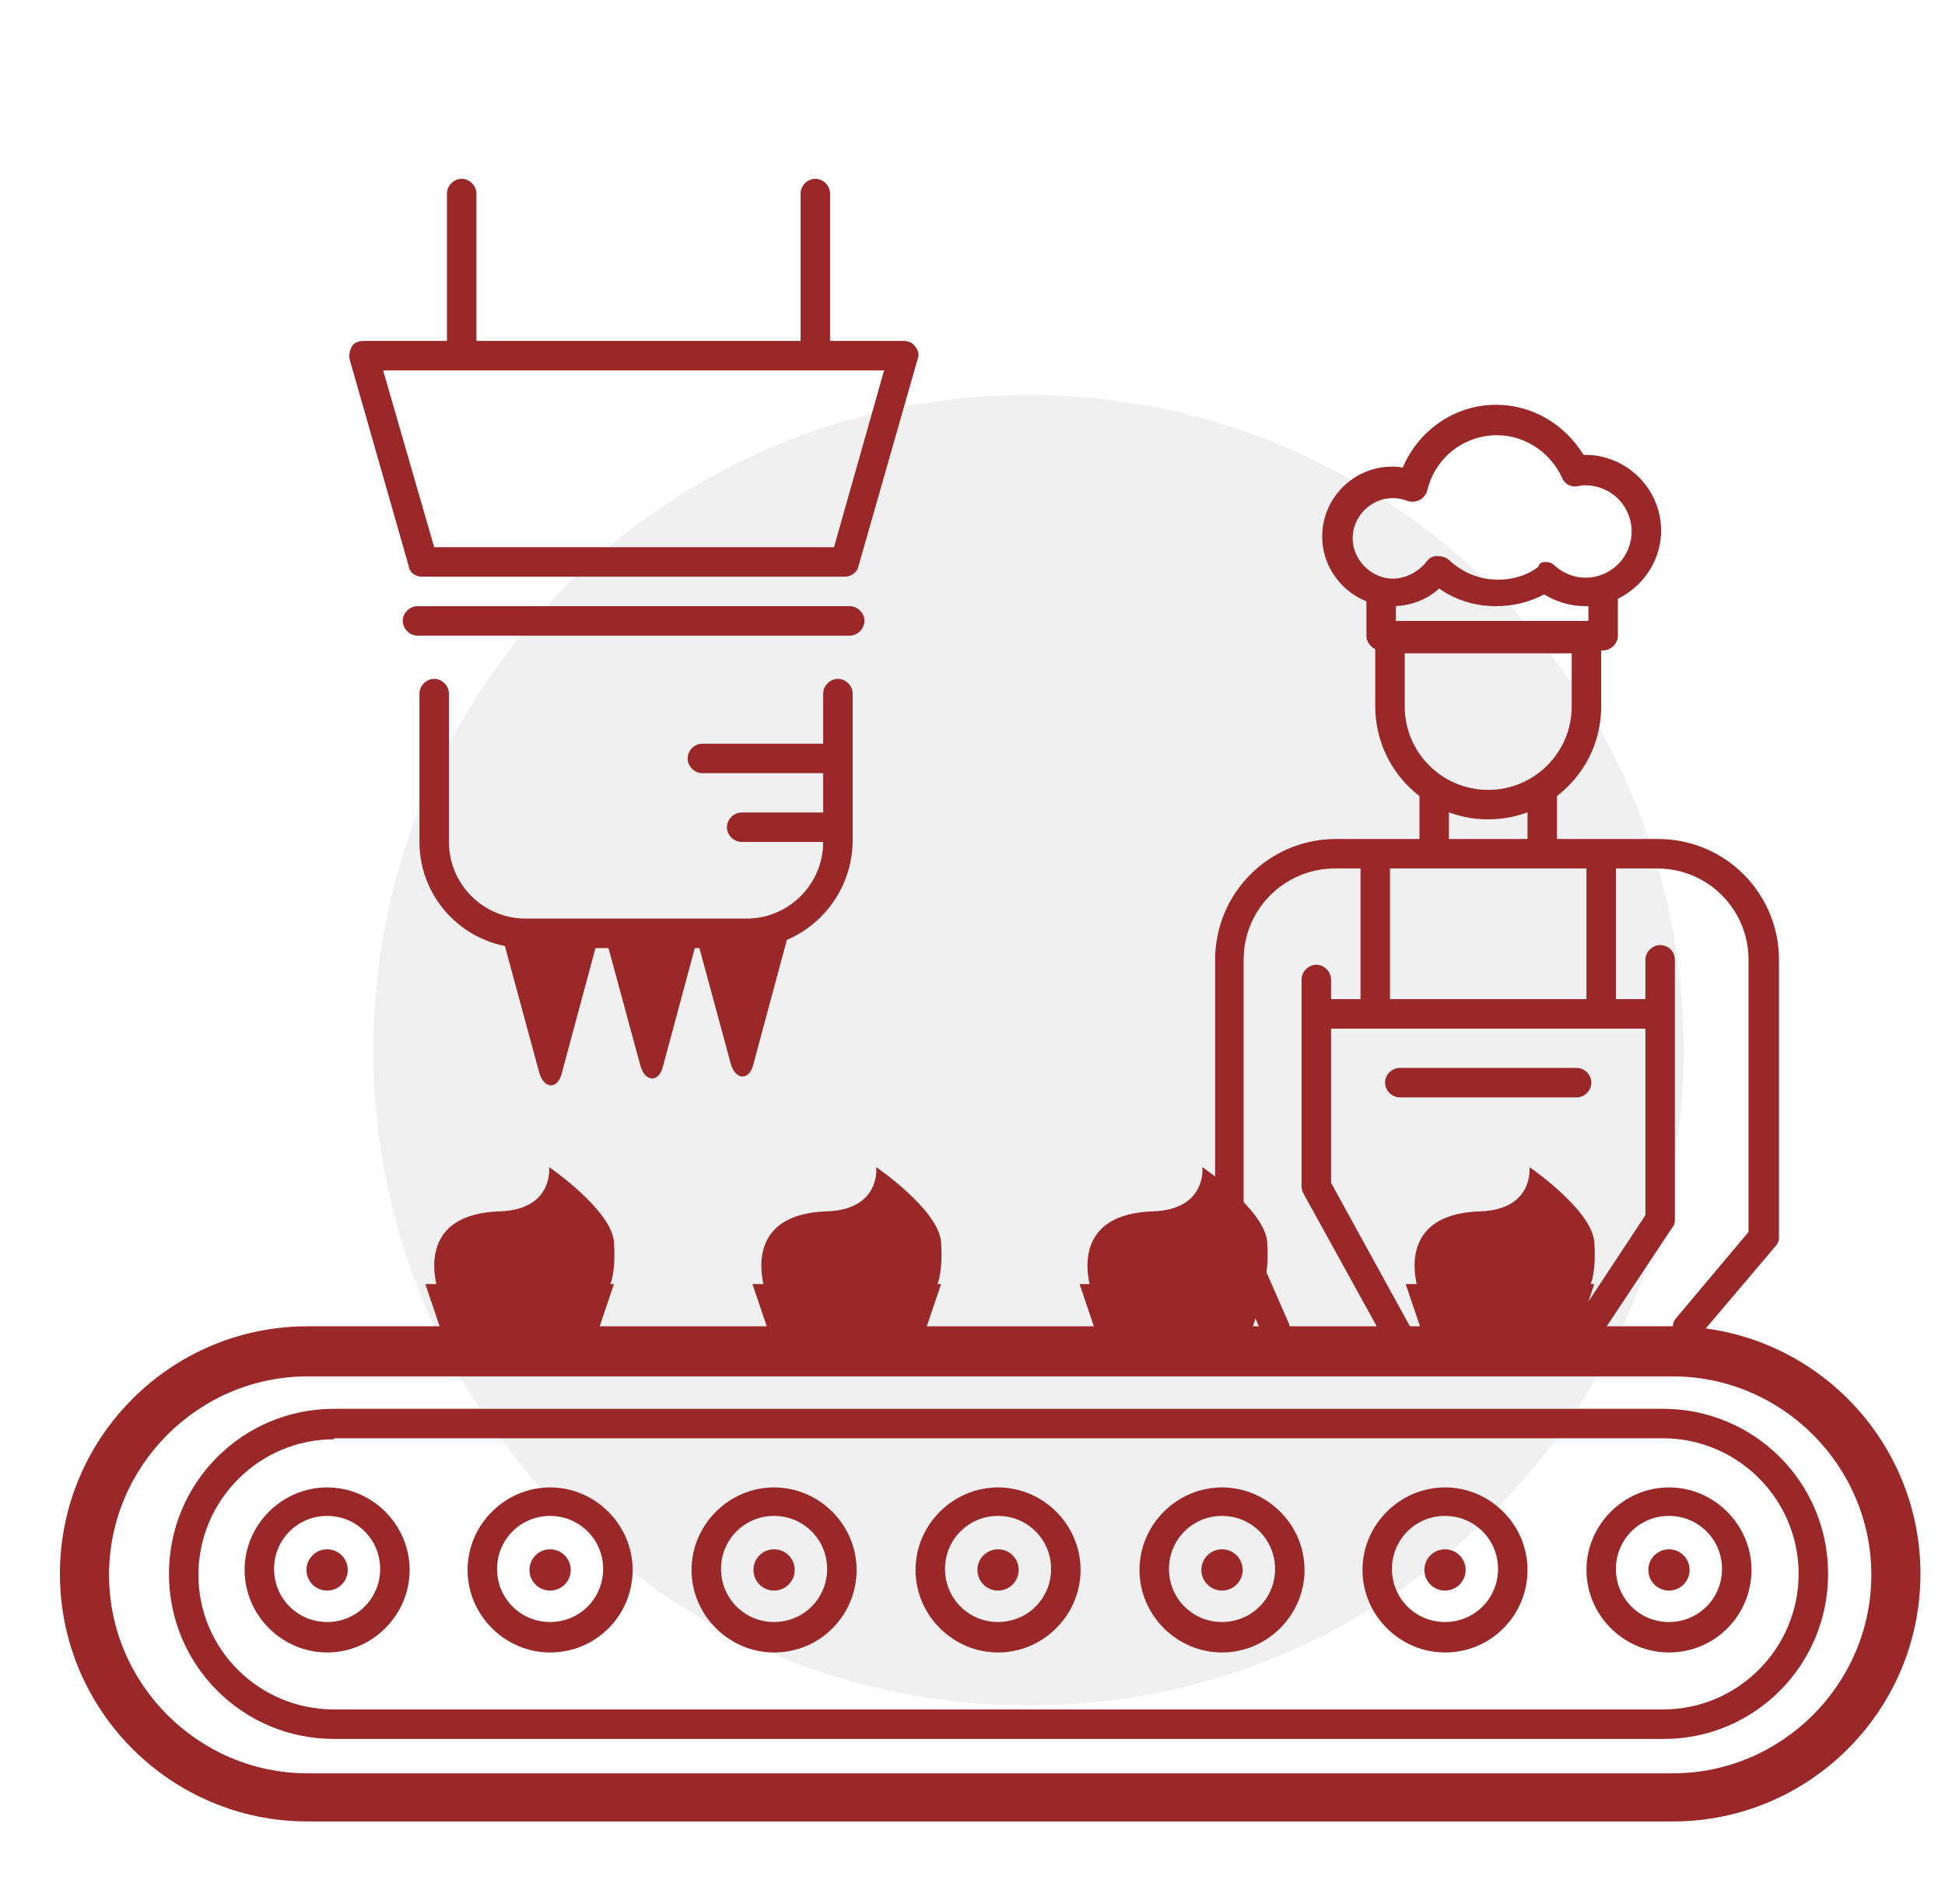
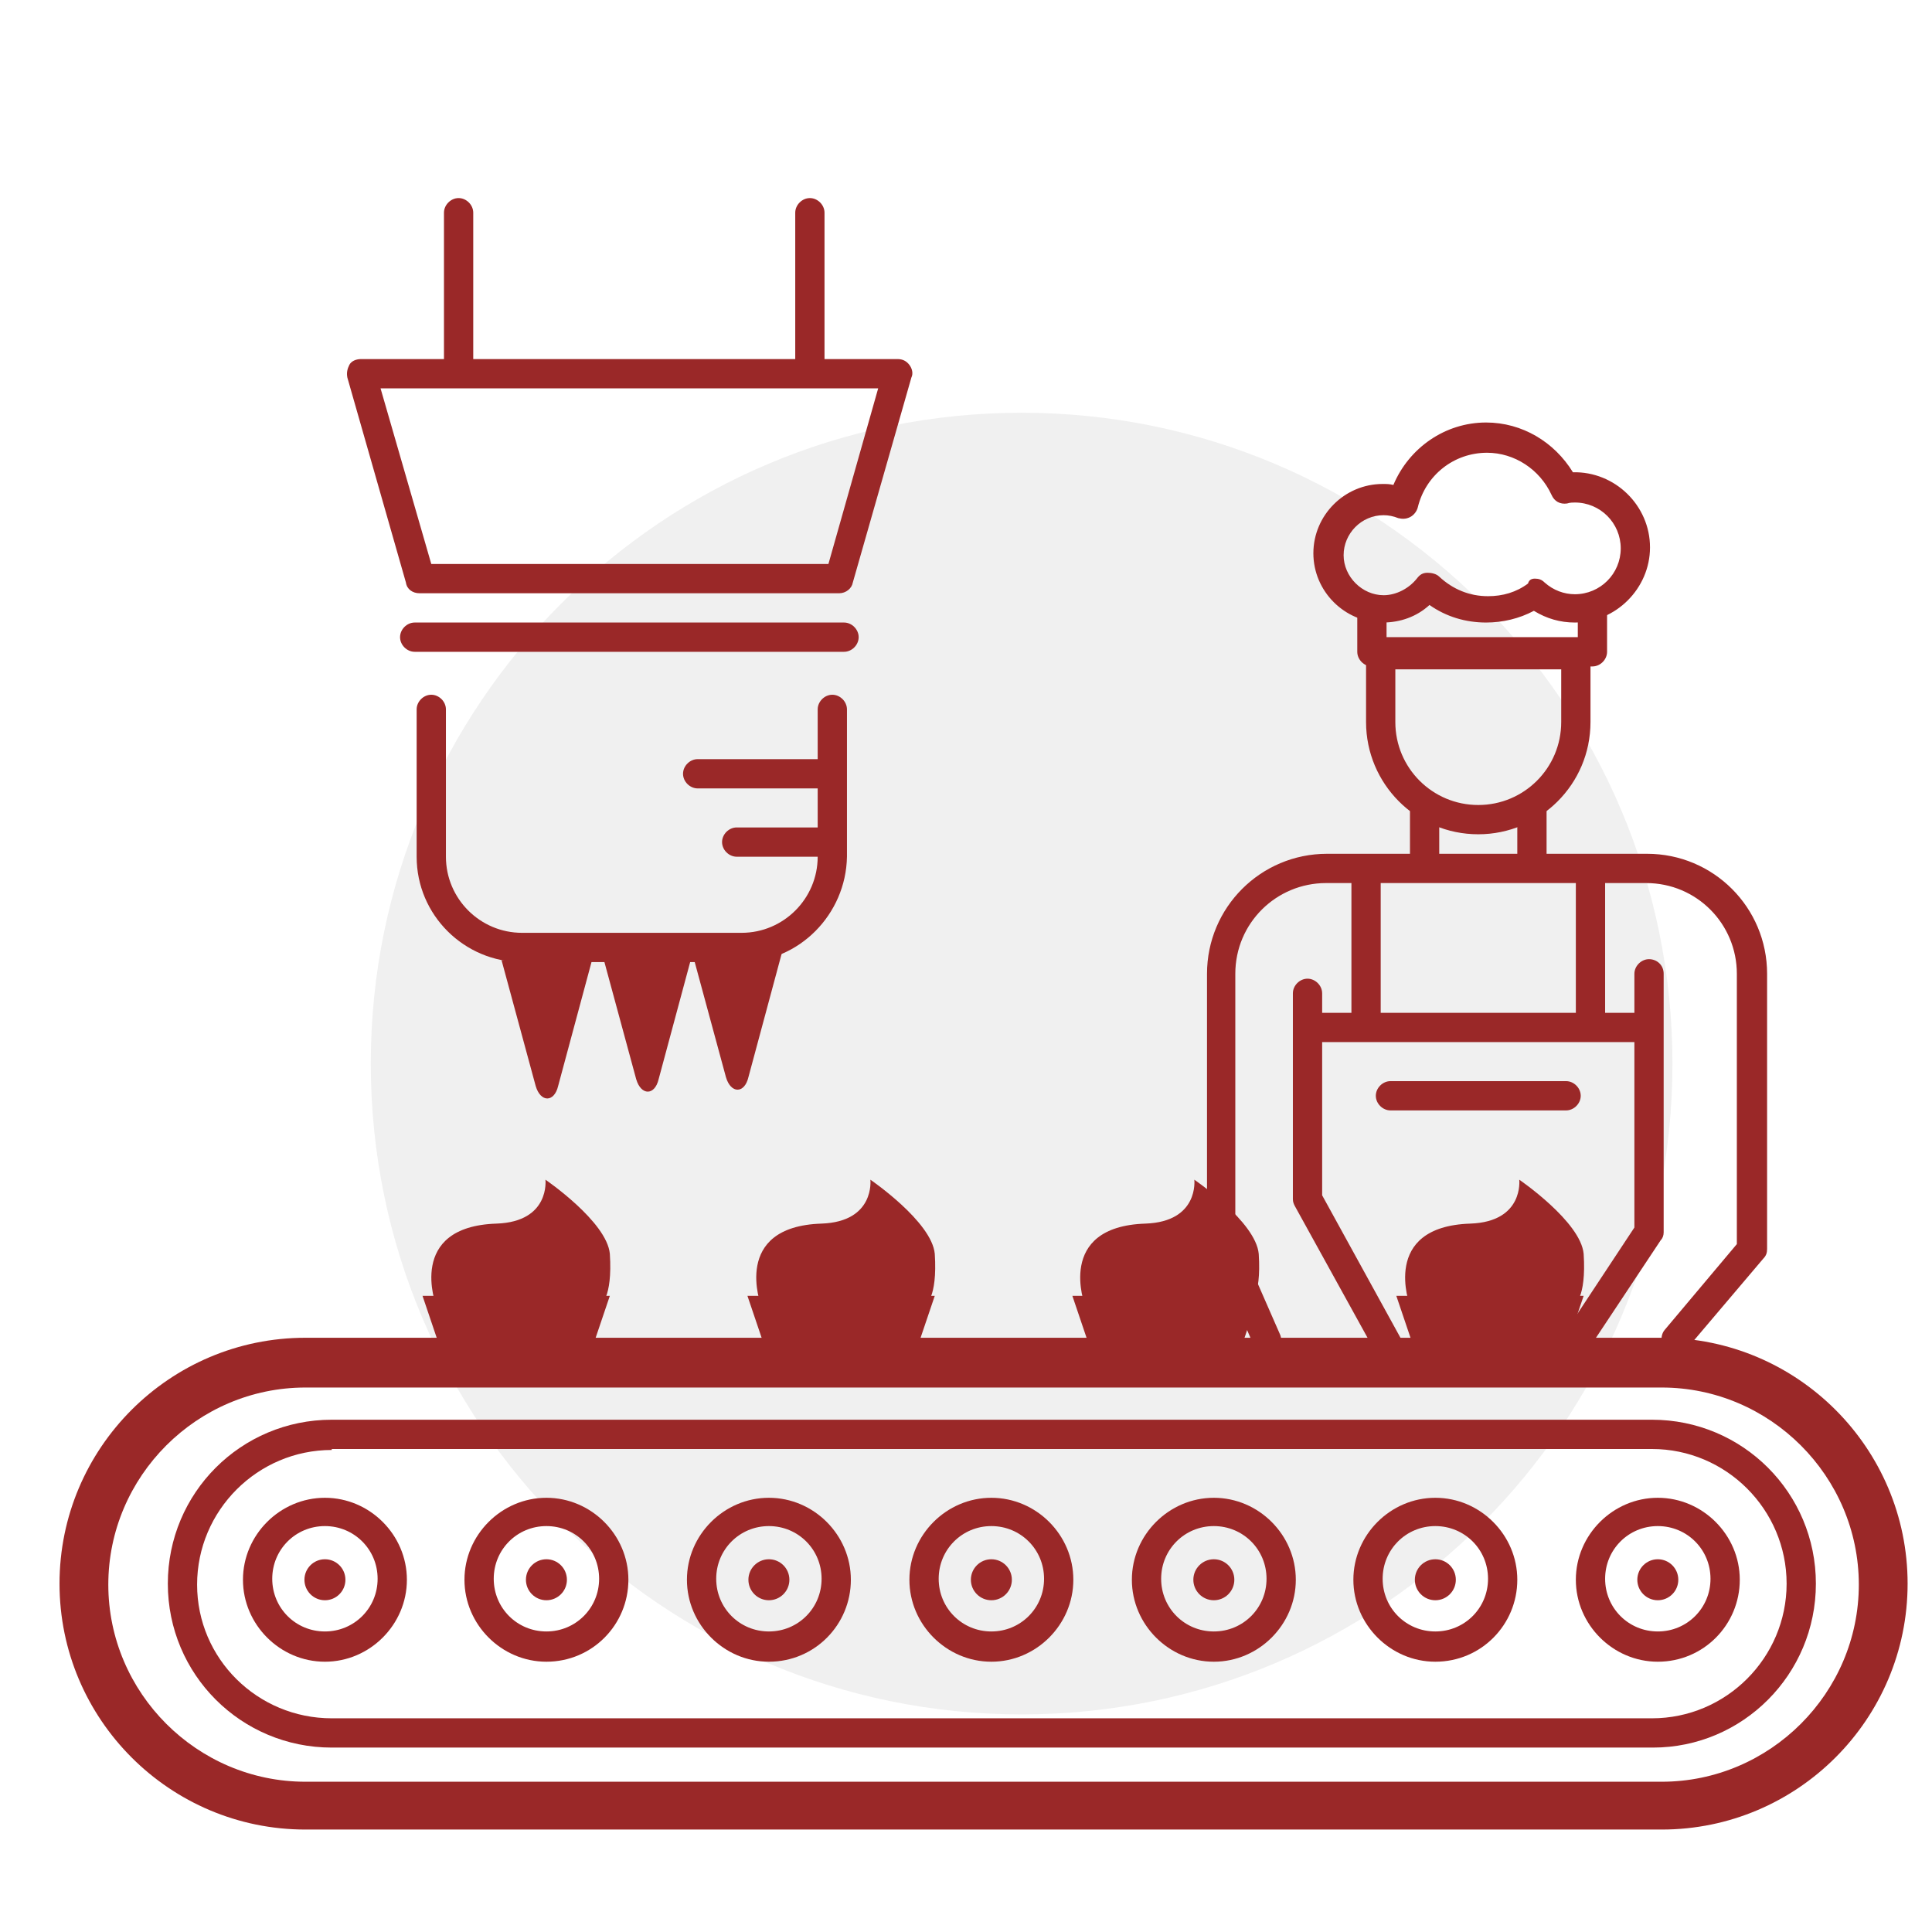
- <svg xmlns="http://www.w3.org/2000/svg" viewBox="0 0 198 193.8">
+ <svg xmlns="http://www.w3.org/2000/svg" viewBox="0 0 198 193.8" width="150" height="150">
  <style>.st1{fill:#9a2828}</style>
  <circle cx="104.7" cy="106.9" r="66.7" fill="#f0f0f0" />
  <path class="st1" d="M58.4 138.5h-11c-1 0-1.8-.5-1.8-1l-2.3-6.8h19.2l-2.3 6.8c0 .5-.8 1-1.8 1zM33.3 168.2c-4.6 0-8.4-3.8-8.4-8.4s3.8-8.4 8.4-8.4c4.6 0 8.4 3.8 8.4 8.4s-3.8 8.4-8.4 8.4zm0-13.9c-3 0-5.4 2.4-5.4 5.4s2.4 5.4 5.4 5.4c3 0 5.4-2.4 5.4-5.4s-2.4-5.4-5.4-5.4z" />
  <circle class="st1" cx="33.3" cy="159.8" r="2.1" />
  <path class="st1" d="M56 168.2c-4.6 0-8.4-3.8-8.4-8.4s3.8-8.4 8.4-8.4c4.6 0 8.4 3.8 8.4 8.4s-3.7 8.4-8.4 8.4zm0-13.9c-3 0-5.4 2.4-5.4 5.4s2.4 5.4 5.4 5.4c3 0 5.4-2.4 5.4-5.4s-2.4-5.4-5.4-5.4z" />
  <circle class="st1" cx="56" cy="159.8" r="2.1" />
  <path class="st1" d="M78.8 168.2c-4.6 0-8.4-3.8-8.4-8.4s3.8-8.4 8.4-8.4c4.6 0 8.4 3.8 8.4 8.4s-3.7 8.4-8.4 8.4zm0-13.9c-3 0-5.4 2.4-5.4 5.4s2.4 5.4 5.4 5.4c3 0 5.4-2.4 5.4-5.4s-2.4-5.4-5.4-5.4z" />
  <circle class="st1" cx="78.8" cy="159.8" r="2.1" />
  <path class="st1" d="M101.6 168.2c-4.6 0-8.4-3.8-8.4-8.4s3.8-8.4 8.4-8.4c4.6 0 8.4 3.8 8.4 8.4s-3.8 8.4-8.4 8.4zm0-13.9c-3 0-5.4 2.4-5.4 5.4s2.4 5.4 5.4 5.4c3 0 5.4-2.4 5.4-5.4s-2.4-5.4-5.4-5.4z" />
  <circle class="st1" cx="101.6" cy="159.8" r="2.1" />
  <path class="st1" d="M124.4 168.2c-4.6 0-8.4-3.8-8.4-8.4s3.8-8.4 8.4-8.4c4.6 0 8.4 3.8 8.4 8.4s-3.8 8.4-8.4 8.4zm0-13.9c-3 0-5.4 2.4-5.4 5.4s2.4 5.4 5.4 5.4 5.4-2.4 5.4-5.4-2.4-5.4-5.4-5.4z" />
  <circle class="st1" cx="124.4" cy="159.8" r="2.1" />
  <path class="st1" d="M147.1 168.2c-4.6 0-8.4-3.8-8.4-8.4s3.8-8.4 8.4-8.4c4.6 0 8.4 3.8 8.4 8.4s-3.7 8.4-8.4 8.4zm0-13.9c-3 0-5.4 2.4-5.4 5.4s2.4 5.4 5.4 5.4c3 0 5.4-2.4 5.4-5.4s-2.4-5.4-5.4-5.4z" />
  <circle class="st1" cx="147.1" cy="159.8" r="2.1" />
  <path class="st1" d="M169.9 168.2c-4.6 0-8.4-3.8-8.4-8.4s3.8-8.4 8.4-8.4 8.4 3.8 8.4 8.4-3.7 8.4-8.4 8.4zm0-13.9c-3 0-5.4 2.4-5.4 5.4s2.4 5.4 5.4 5.4 5.4-2.4 5.4-5.4-2.4-5.4-5.4-5.4z" />
  <circle class="st1" cx="169.9" cy="159.8" r="2.1" />
  <path class="st1" d="M169.4 177H34c-9.3 0-16.8-7.5-16.8-16.8s7.5-16.8 16.8-16.8h135.3c9.3 0 16.8 7.5 16.8 16.8s-7.5 16.8-16.7 16.8zM34 146.5c-7.6 0-13.8 6.2-13.8 13.8S26.4 174 34 174h135.3c7.6 0 13.8-6.2 13.8-13.8s-6.2-13.8-13.8-13.8H34z" />
  <path class="st1" d="M170.3 185.4h-139c-13.9 0-25.2-11.3-25.2-25.2S17.4 135 31.3 135h139c13.9 0 25.2 11.3 25.2 25.2s-11.3 25.2-25.2 25.2zm-139-45.3c-11.1 0-20.2 9.1-20.2 20.2s9.1 20.2 20.2 20.2h139c11.1 0 20.2-9.1 20.2-20.2s-9.1-20.2-20.2-20.2h-139z" />
  <path class="st1" d="M91.7 138.5h-11c-1 0-1.8-.5-1.8-1l-2.3-6.8h19.2l-2.3 6.8c-.1.5-.8 1-1.8 1zM44.7 131.7s-3.1-8.1 6.2-8.4c5.5-.2 5-4.5 5-4.5s6.3 4.3 6.6 7.6c.3 4.6-1 5.3-1 5.3H44.7z" />
  <path class="st1" d="M78 131.7s-3.1-8.1 6.2-8.4c5.5-.2 5-4.5 5-4.5s6.3 4.3 6.6 7.6c.3 4.6-1 5.3-1 5.3H78zM111.2 131.7s-3.1-8.1 6.2-8.4c5.5-.2 5-4.5 5-4.5s6.3 4.3 6.6 7.6c.3 4.6-1 5.3-1 5.3h-16.8zM144.5 131.7s-3.1-8.1 6.2-8.4c5.5-.2 5-4.5 5-4.5s6.3 4.3 6.6 7.6c.3 4.6-1 5.3-1 5.3h-16.8z" />
  <path class="st1" d="M125 138.5h-11c-1 0-1.8-.5-1.8-1l-2.3-6.8H129l-2.3 6.8c0 .5-.8 1-1.7 1zM158.2 138.5h-11c-1 0-1.8-.5-1.8-1l-2.3-6.8h19.2l-2.3 6.8c0 .5-.8 1-1.8 1zM51.4 96.3l3.5 12.9c.5 1.7 1.9 1.7 2.3 0l3.5-13-9.3.1zM61.7 95.6l3.5 12.9c.5 1.7 1.9 1.7 2.3 0l3.5-13-9.3.1z" />
  <path class="st1" d="M70.9 95.4l3.5 12.9c.5 1.7 1.9 1.7 2.3 0l3.5-13-9.3.1zM86.5 64.7h-44c-.8 0-1.5-.7-1.5-1.5s.7-1.5 1.5-1.5h44c.8 0 1.5.7 1.5 1.5s-.7 1.5-1.5 1.5zM47 37.2c-.8 0-1.5-.7-1.5-1.5v-16c0-.8.7-1.5 1.5-1.5s1.5.7 1.5 1.5v16c0 .8-.7 1.5-1.5 1.5zM83 37.2c-.8 0-1.5-.7-1.5-1.5v-16c0-.8.7-1.5 1.5-1.5s1.5.7 1.5 1.5v16c0 .8-.7 1.5-1.5 1.5z" />
  <path class="st1" d="M86 58.7H43c-.7 0-1.3-.4-1.4-1.1l-6-21c-.1-.5 0-.9.2-1.3s.7-.6 1.2-.6h55c.5 0 .9.2 1.2.6s.4.9.2 1.3l-6 21c-.1.6-.7 1.1-1.4 1.1zm-41.8-3h40.7l5.1-18H39l5.2 18zM76 96.5H53.5c-5.9 0-10.8-4.8-10.8-10.8V70.6c0-.8.7-1.5 1.5-1.5s1.5.7 1.5 1.5v15.1c0 4.3 3.5 7.8 7.8 7.8H76c4.3 0 7.8-3.5 7.8-7.8V70.6c0-.8.7-1.5 1.5-1.5s1.5.7 1.5 1.5v15.1c-.1 5.9-4.9 10.8-10.8 10.8zM129.9 136.7c-.6 0-1.1-.3-1.4-.9l-4.7-10.8c-.1-.2-.1-.4-.1-.6V97.7c0-6.8 5.5-12.3 12.3-12.3h32.8c6.8 0 12.3 5.5 12.3 12.3v28.2c0 .4-.1.7-.4 1l-7.8 9.2c-.5.6-1.5.7-2.1.2-.6-.5-.7-1.5-.2-2.1l7.4-8.8V97.7c0-5.1-4.1-9.3-9.3-9.3h-32.8c-5.1 0-9.3 4.1-9.3 9.3v26.5l4.6 10.5c.3.8 0 1.6-.8 2h-.5z" />
  <path class="st1" d="M146 88.2c-.8 0-1.5-.7-1.5-1.5v-6c0-.8.7-1.5 1.5-1.5s1.5.7 1.5 1.5v6c0 .8-.7 1.5-1.5 1.5zM157 88.2c-.8 0-1.5-.7-1.5-1.5v-6c0-.8.7-1.5 1.5-1.5s1.5.7 1.5 1.5v6c0 .8-.7 1.5-1.5 1.5zM160.5 111.7h-18c-.8 0-1.5-.7-1.5-1.5s.7-1.5 1.5-1.5h18c.8 0 1.5.7 1.5 1.5s-.7 1.5-1.5 1.5zM84.5 78.7h-13c-.8 0-1.5-.7-1.5-1.5s.7-1.5 1.5-1.5h13c.8 0 1.5.7 1.5 1.5s-.7 1.5-1.5 1.5zM84.5 85.7h-9c-.8 0-1.5-.7-1.5-1.5s.7-1.5 1.5-1.5h9c.8 0 1.5.7 1.5 1.5s-.7 1.5-1.5 1.5z" />
  <path class="st1" d="M169 96.2c-.8 0-1.5.7-1.5 1.5v4h-3v-14c0-.8-.7-1.5-1.5-1.5s-1.5.7-1.5 1.5v14h-20v-14c0-.8-.7-1.5-1.5-1.5s-1.5.7-1.5 1.5v14h-3v-2c0-.8-.7-1.5-1.5-1.5s-1.5.7-1.5 1.5v21.1c0 .3.1.5.2.7l8.5 15.4c.3.5.8.8 1.3.8.2 0 .5-.1.7-.2.7-.4 1-1.3.6-2l-8.3-15.1v-15.7h32v19l-7.2 10.9c-.5.7-.3 1.6.4 2.1.3.2.5.3.8.3.5 0 1-.2 1.2-.7l7.5-11.3c.2-.2.3-.5.3-.8V97.7c0-.9-.7-1.5-1.5-1.5zM163.2 66.2h-22.6c-.8 0-1.5-.7-1.5-1.5v-4.4c0-.8.7-1.5 1.5-1.5s1.5.7 1.5 1.5v2.9h19.6v-2.9c0-.8.7-1.5 1.5-1.5s1.5.7 1.5 1.5v4.4c0 .8-.7 1.5-1.5 1.5z" />
  <path class="st1" d="M151.5 83.4c-6.4 0-11.5-5.2-11.5-11.5V65c0-.8.7-1.5 1.5-1.5h20c.8 0 1.5.7 1.5 1.5v6.9c0 6.4-5.2 11.5-11.5 11.5zM143 66.5v5.4c0 4.7 3.8 8.5 8.5 8.5s8.5-3.8 8.5-8.5v-5.4h-17z" />
  <g>
    <path class="st1" d="M161.4 61.7c-1.5 0-2.9-.4-4.2-1.2-1.5.8-3.2 1.2-4.9 1.2-2.1 0-4.1-.6-5.8-1.8-1.3 1.2-3 1.8-4.8 1.8-3.9 0-7.1-3.2-7.1-7.1 0-3.9 3.2-7.1 7.1-7.1.4 0 .7 0 1.1.1 1.6-3.8 5.3-6.4 9.5-6.4 3.7 0 7 2 8.9 5.1 4.3-.1 7.9 3.4 7.9 7.7 0 4.2-3.5 7.7-7.7 7.7zm-4.1-4.5c.4 0 .7.1 1 .4.9.8 2 1.2 3.1 1.2 2.6 0 4.7-2.1 4.7-4.7s-2.1-4.7-4.7-4.7c-.2 0-.5 0-.8.1-.7.1-1.3-.2-1.6-.9-1.2-2.6-3.8-4.3-6.6-4.3-3.4 0-6.3 2.3-7.1 5.6-.1.4-.4.8-.8 1-.4.2-.8.2-1.2.1-.5-.2-1-.3-1.5-.3-2.3 0-4.1 1.9-4.1 4.1s1.9 4.1 4.1 4.1c1.3 0 2.6-.7 3.4-1.7.3-.4.6-.6 1.1-.6.4 0 .9.1 1.2.4 1.4 1.3 3.1 2 5 2 1.5 0 2.9-.4 4.1-1.3.1-.4.4-.5.7-.5z" />
  </g>
</svg>
